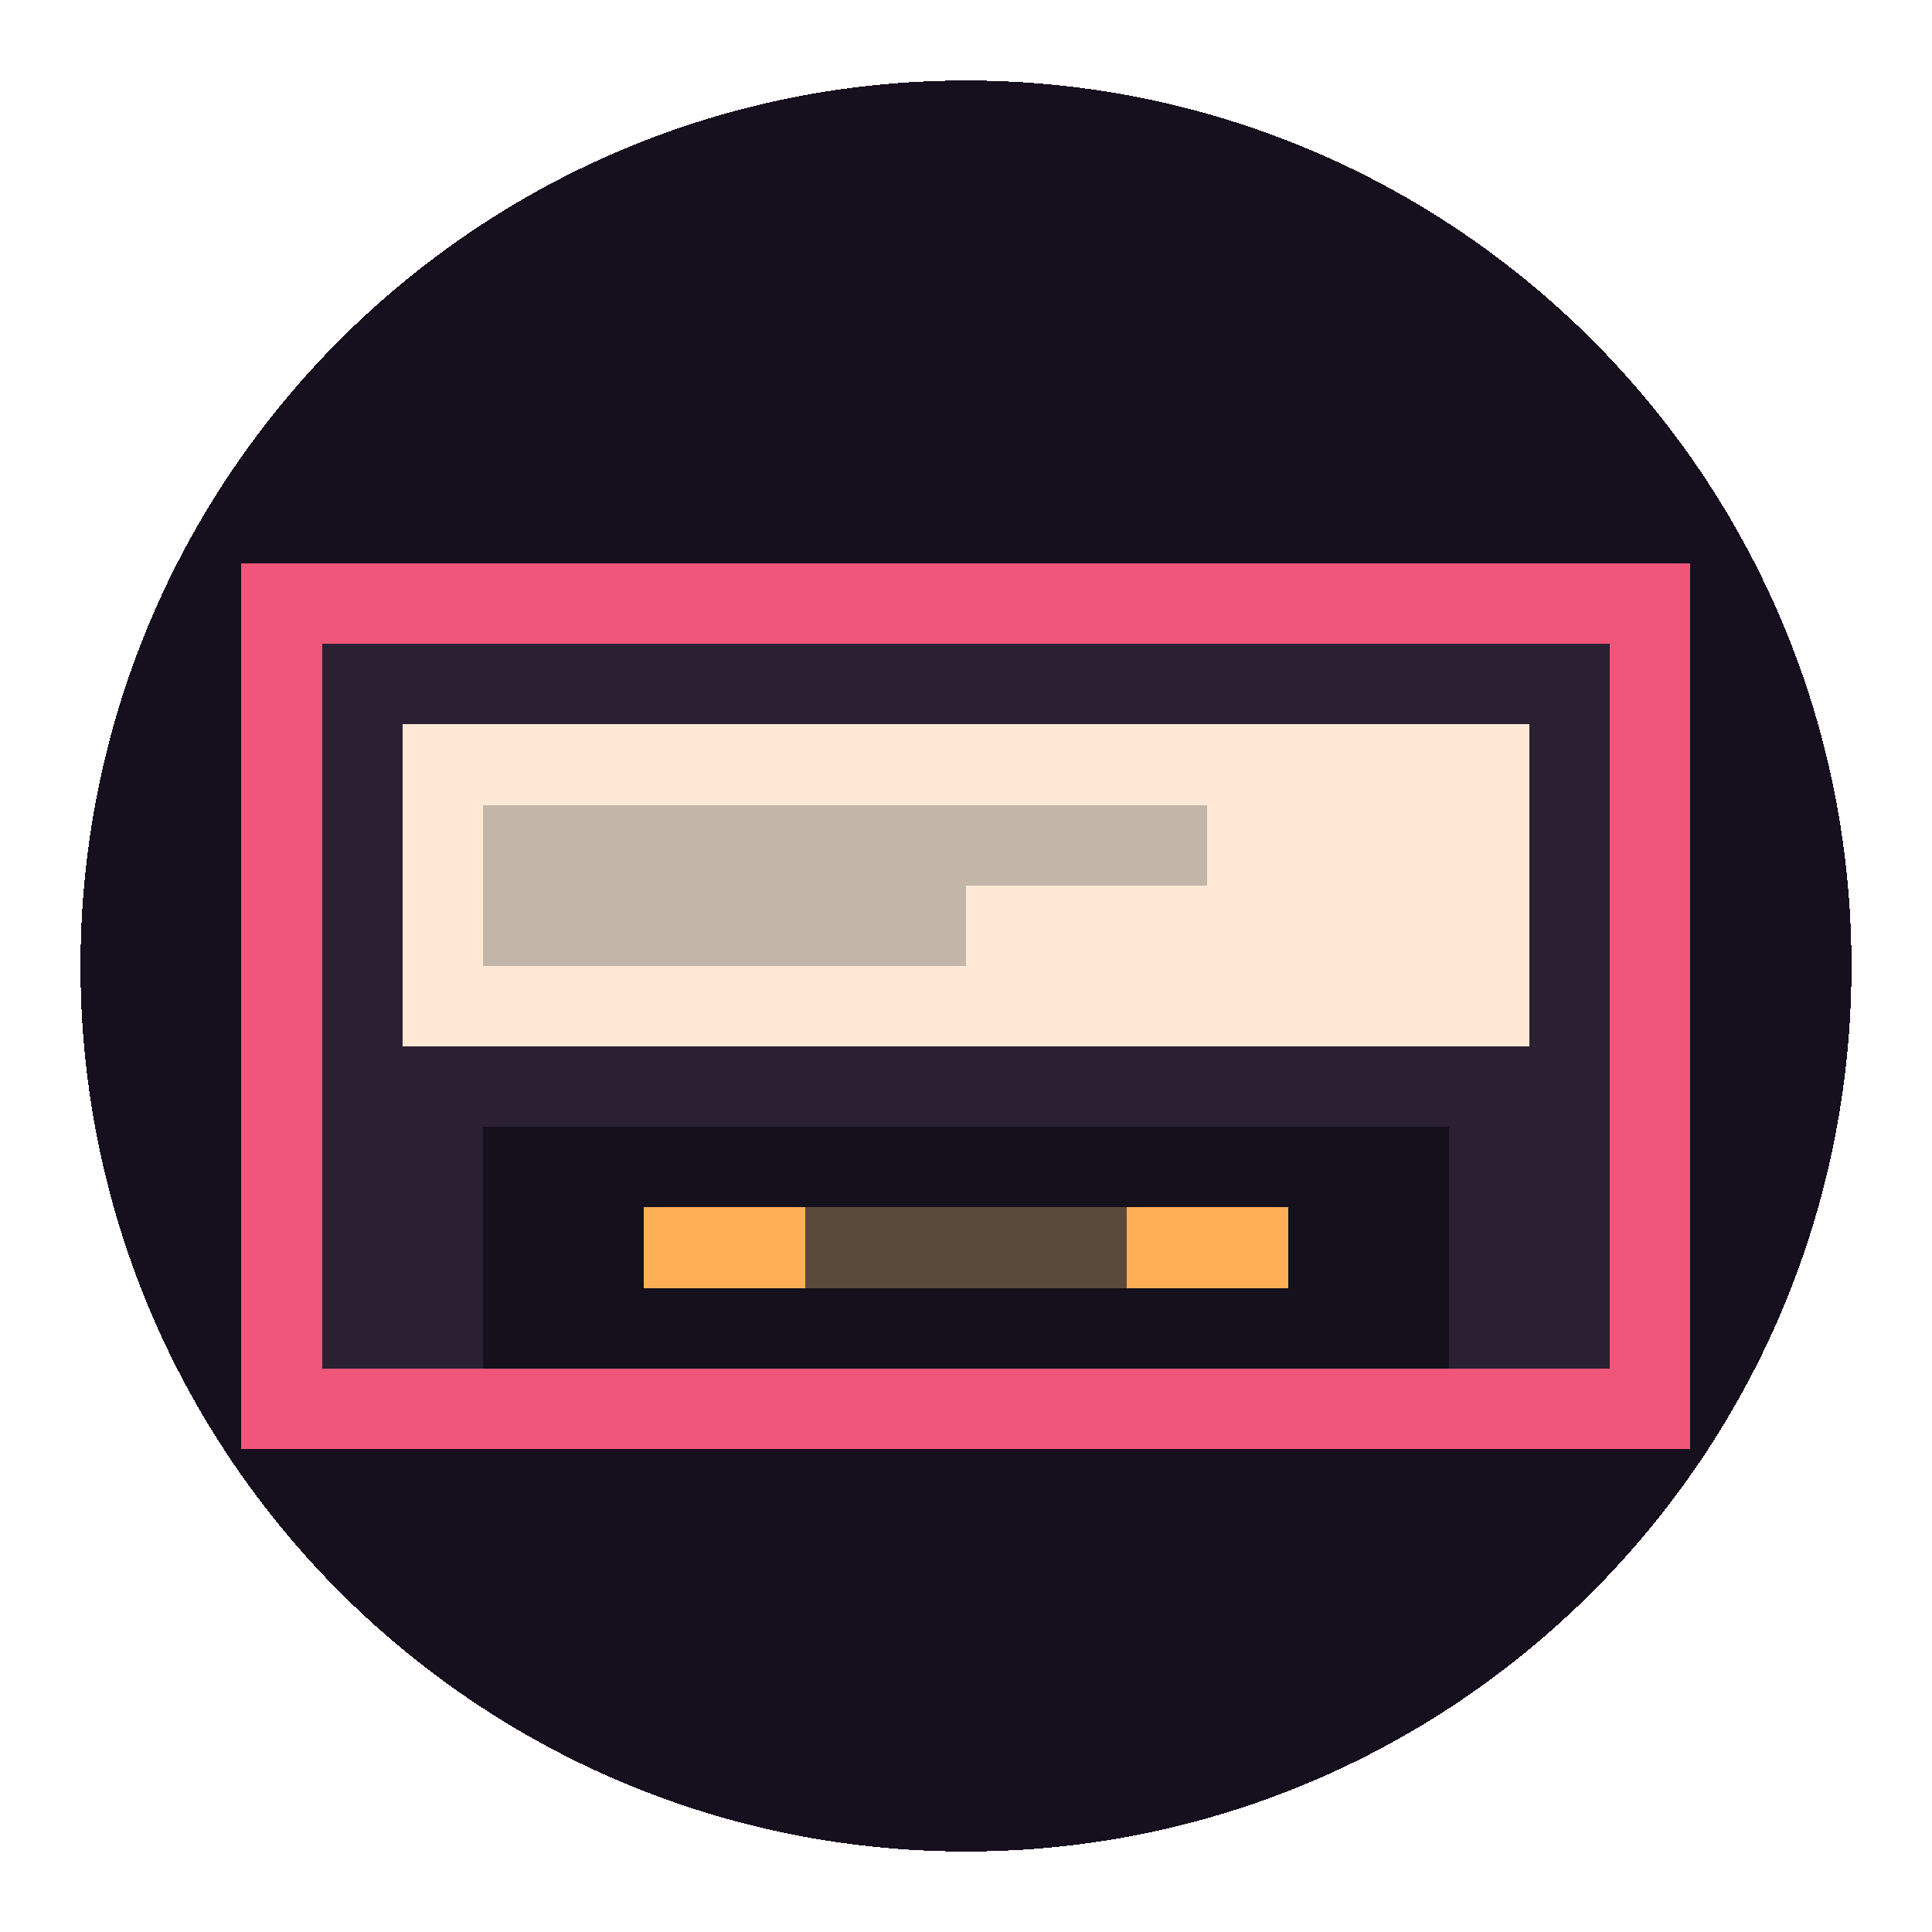
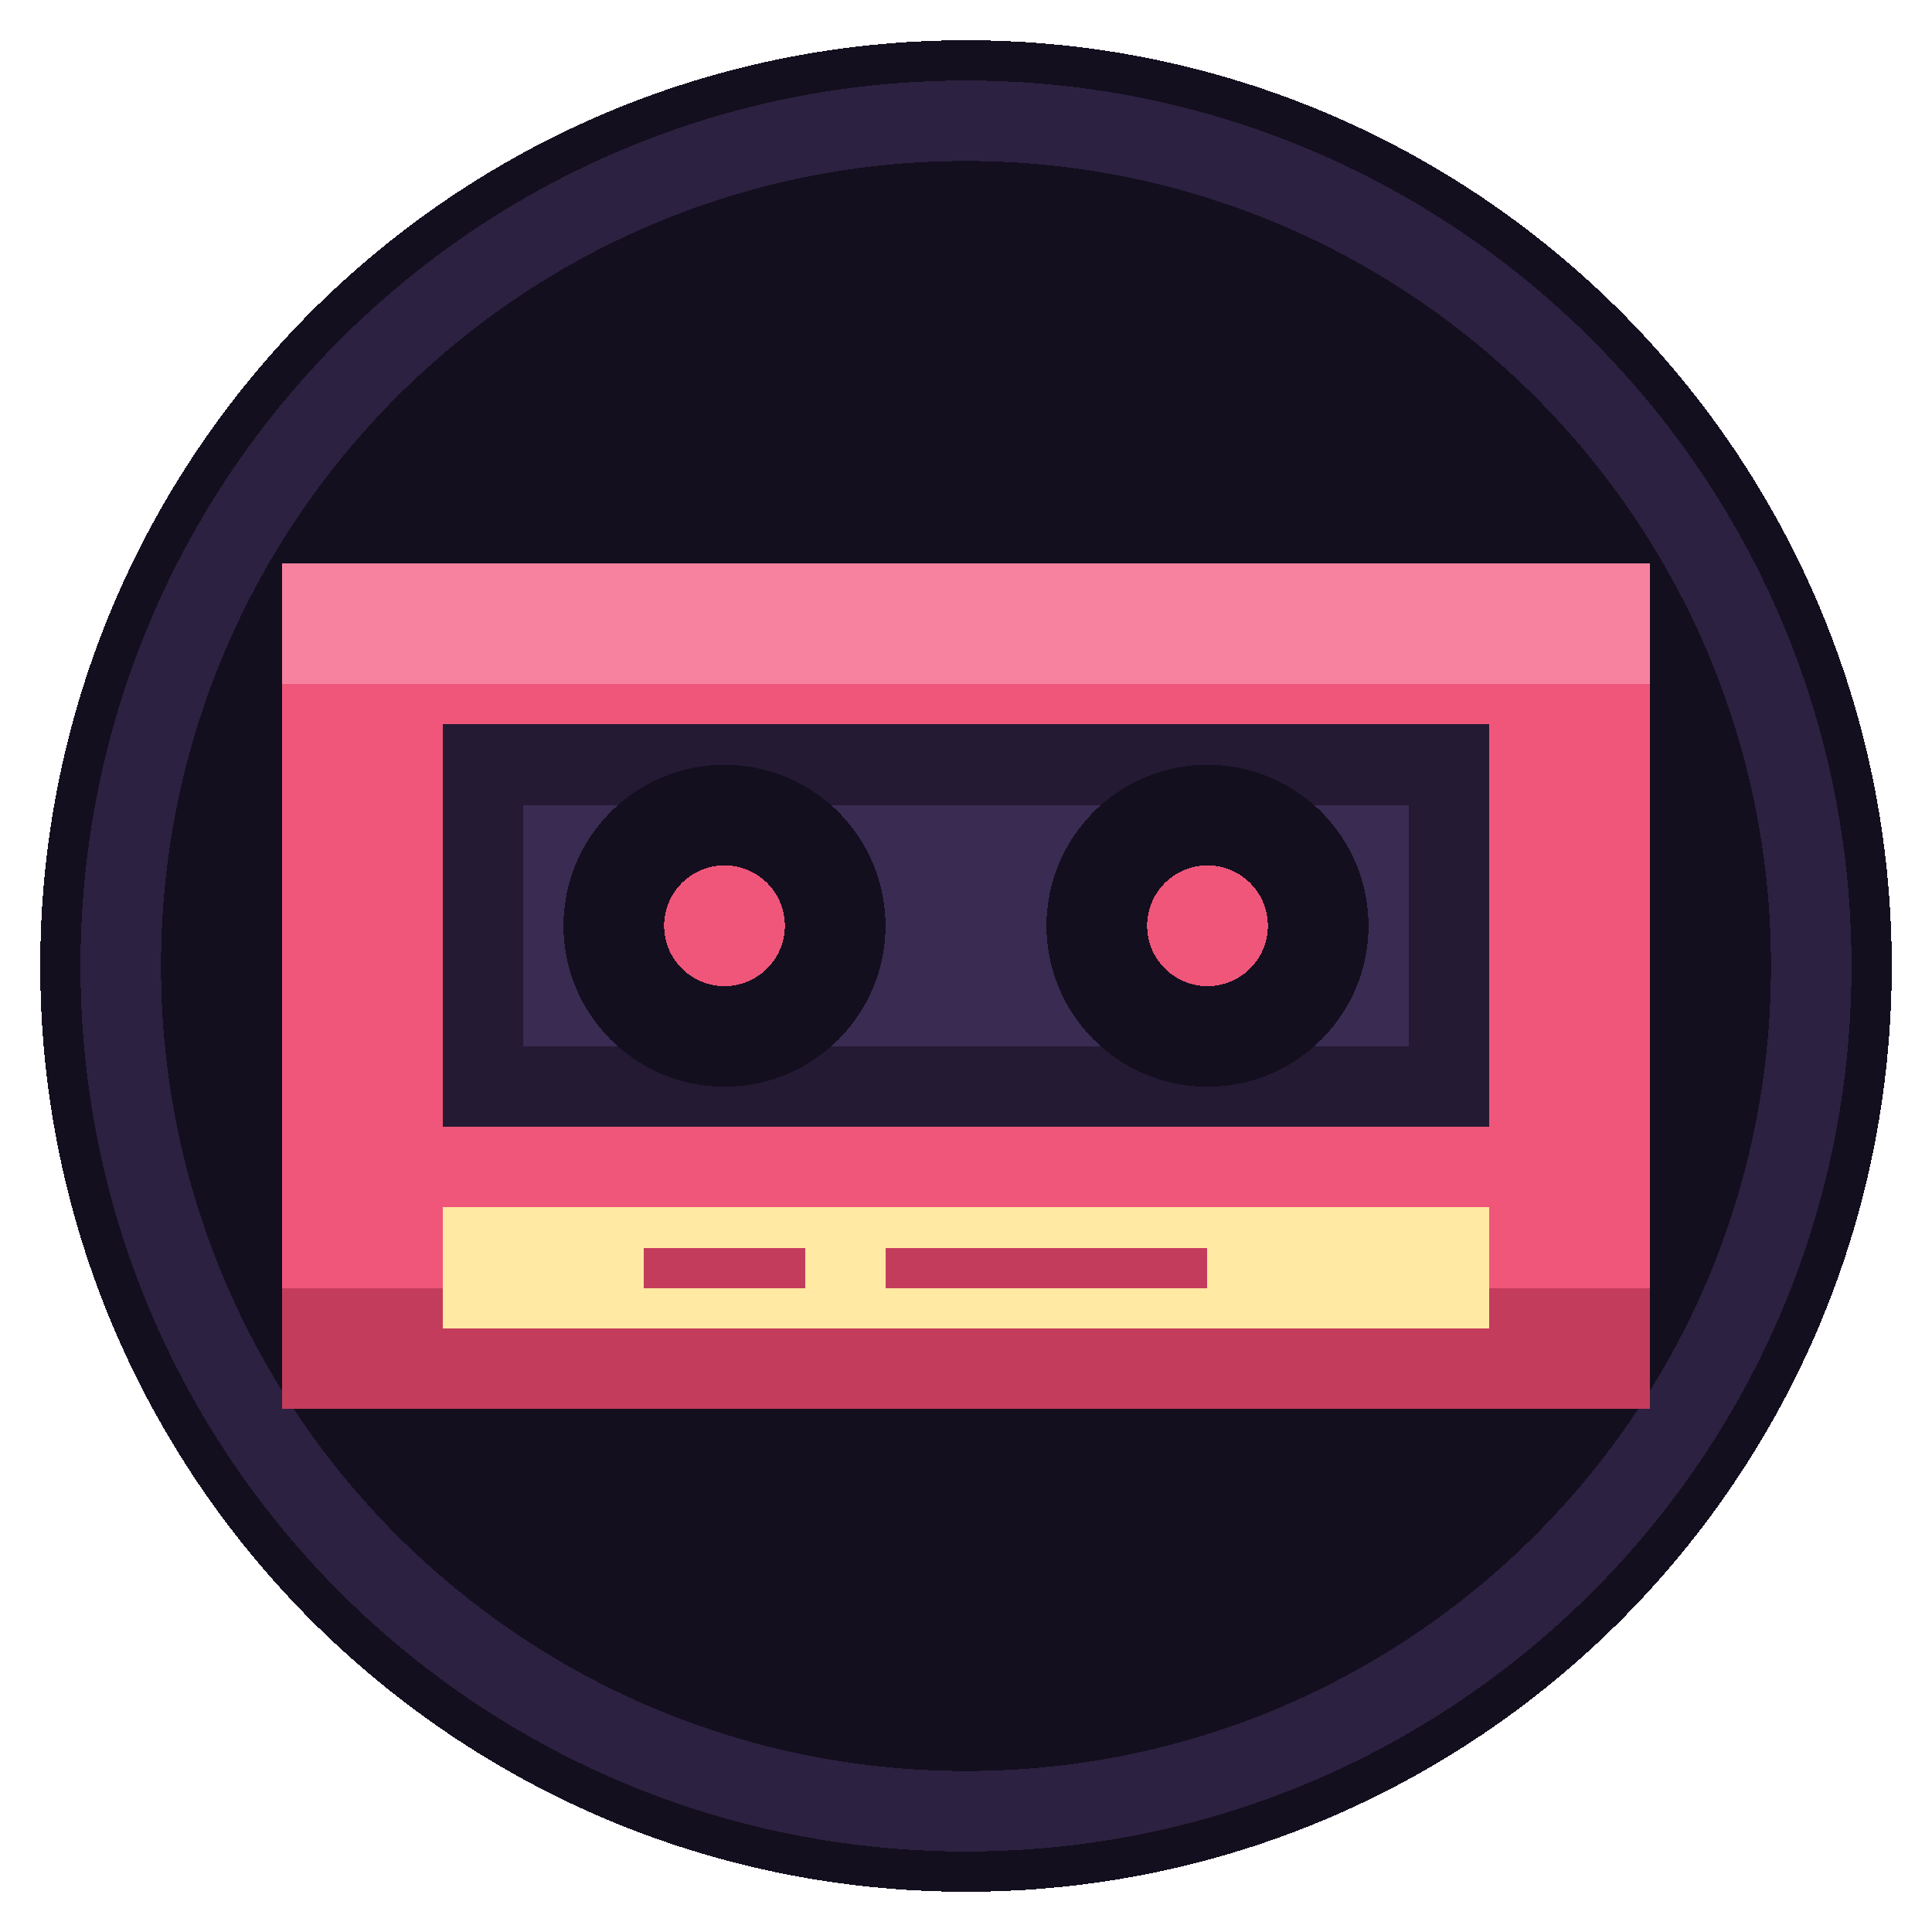
- <svg xmlns="http://www.w3.org/2000/svg" viewBox="0 0 24 24" width="24" height="24" shape-rendering="crispEdges" role="presentation">
-   <circle cx="12" cy="12" r="11" fill="#160f1e" />
-   <rect x="3" y="7" width="18" height="11" fill="#f0567a" />
-   <rect x="4" y="8" width="16" height="9" fill="#2a2032" />
-   <rect x="5" y="9" width="14" height="4" fill="#ffe9d6" />
-   <g fill="#c2b6a8">
-     <rect x="6" y="10" width="9" height="1" />
-     <rect x="6" y="11" width="6" height="1" />
-   </g>
-   <rect x="6" y="14" width="12" height="3" fill="#14101c" />
-   <g fill="#ffb057">
-     <rect x="8" y="15" width="2" height="1" />
-     <rect x="14" y="15" width="2" height="1" />
-   </g>
-   <rect x="10" y="15" width="4" height="1" fill="#5a4a3a" />
+ <svg xmlns="http://www.w3.org/2000/svg" viewBox="0 0 48 48" width="48" height="48" shape-rendering="crispEdges" role="presentation">
+   <circle cx="24" cy="24" r="23" fill="#140F1F" />
+   <circle cx="24" cy="24" r="21" fill="none" stroke="#2C2140" stroke-width="2" />
+   <rect x="7" y="14" width="34" height="21" fill="#F0567A" />
+   <rect x="7" y="14" width="34" height="3" fill="#F782A0" />
+   <rect x="7" y="32" width="34" height="3" fill="#C43C5C" />
+   <rect x="11" y="18" width="26" height="10" fill="#241A33" />
+   <rect x="13" y="20" width="22" height="6" fill="#3A2B52" />
+   <circle cx="18" cy="23" r="4" fill="#140F1F" />
+   <circle cx="30" cy="23" r="4" fill="#140F1F" />
+   <circle cx="18" cy="23" r="1.5" fill="#F0567A" />
+   <circle cx="30" cy="23" r="1.5" fill="#F0567A" />
+   <rect x="11" y="30" width="26" height="3" fill="#FFE9A3" />
+   <rect x="16" y="31" width="4" height="1" fill="#C43C5C" />
+   <rect x="22" y="31" width="8" height="1" fill="#C43C5C" />
</svg>
